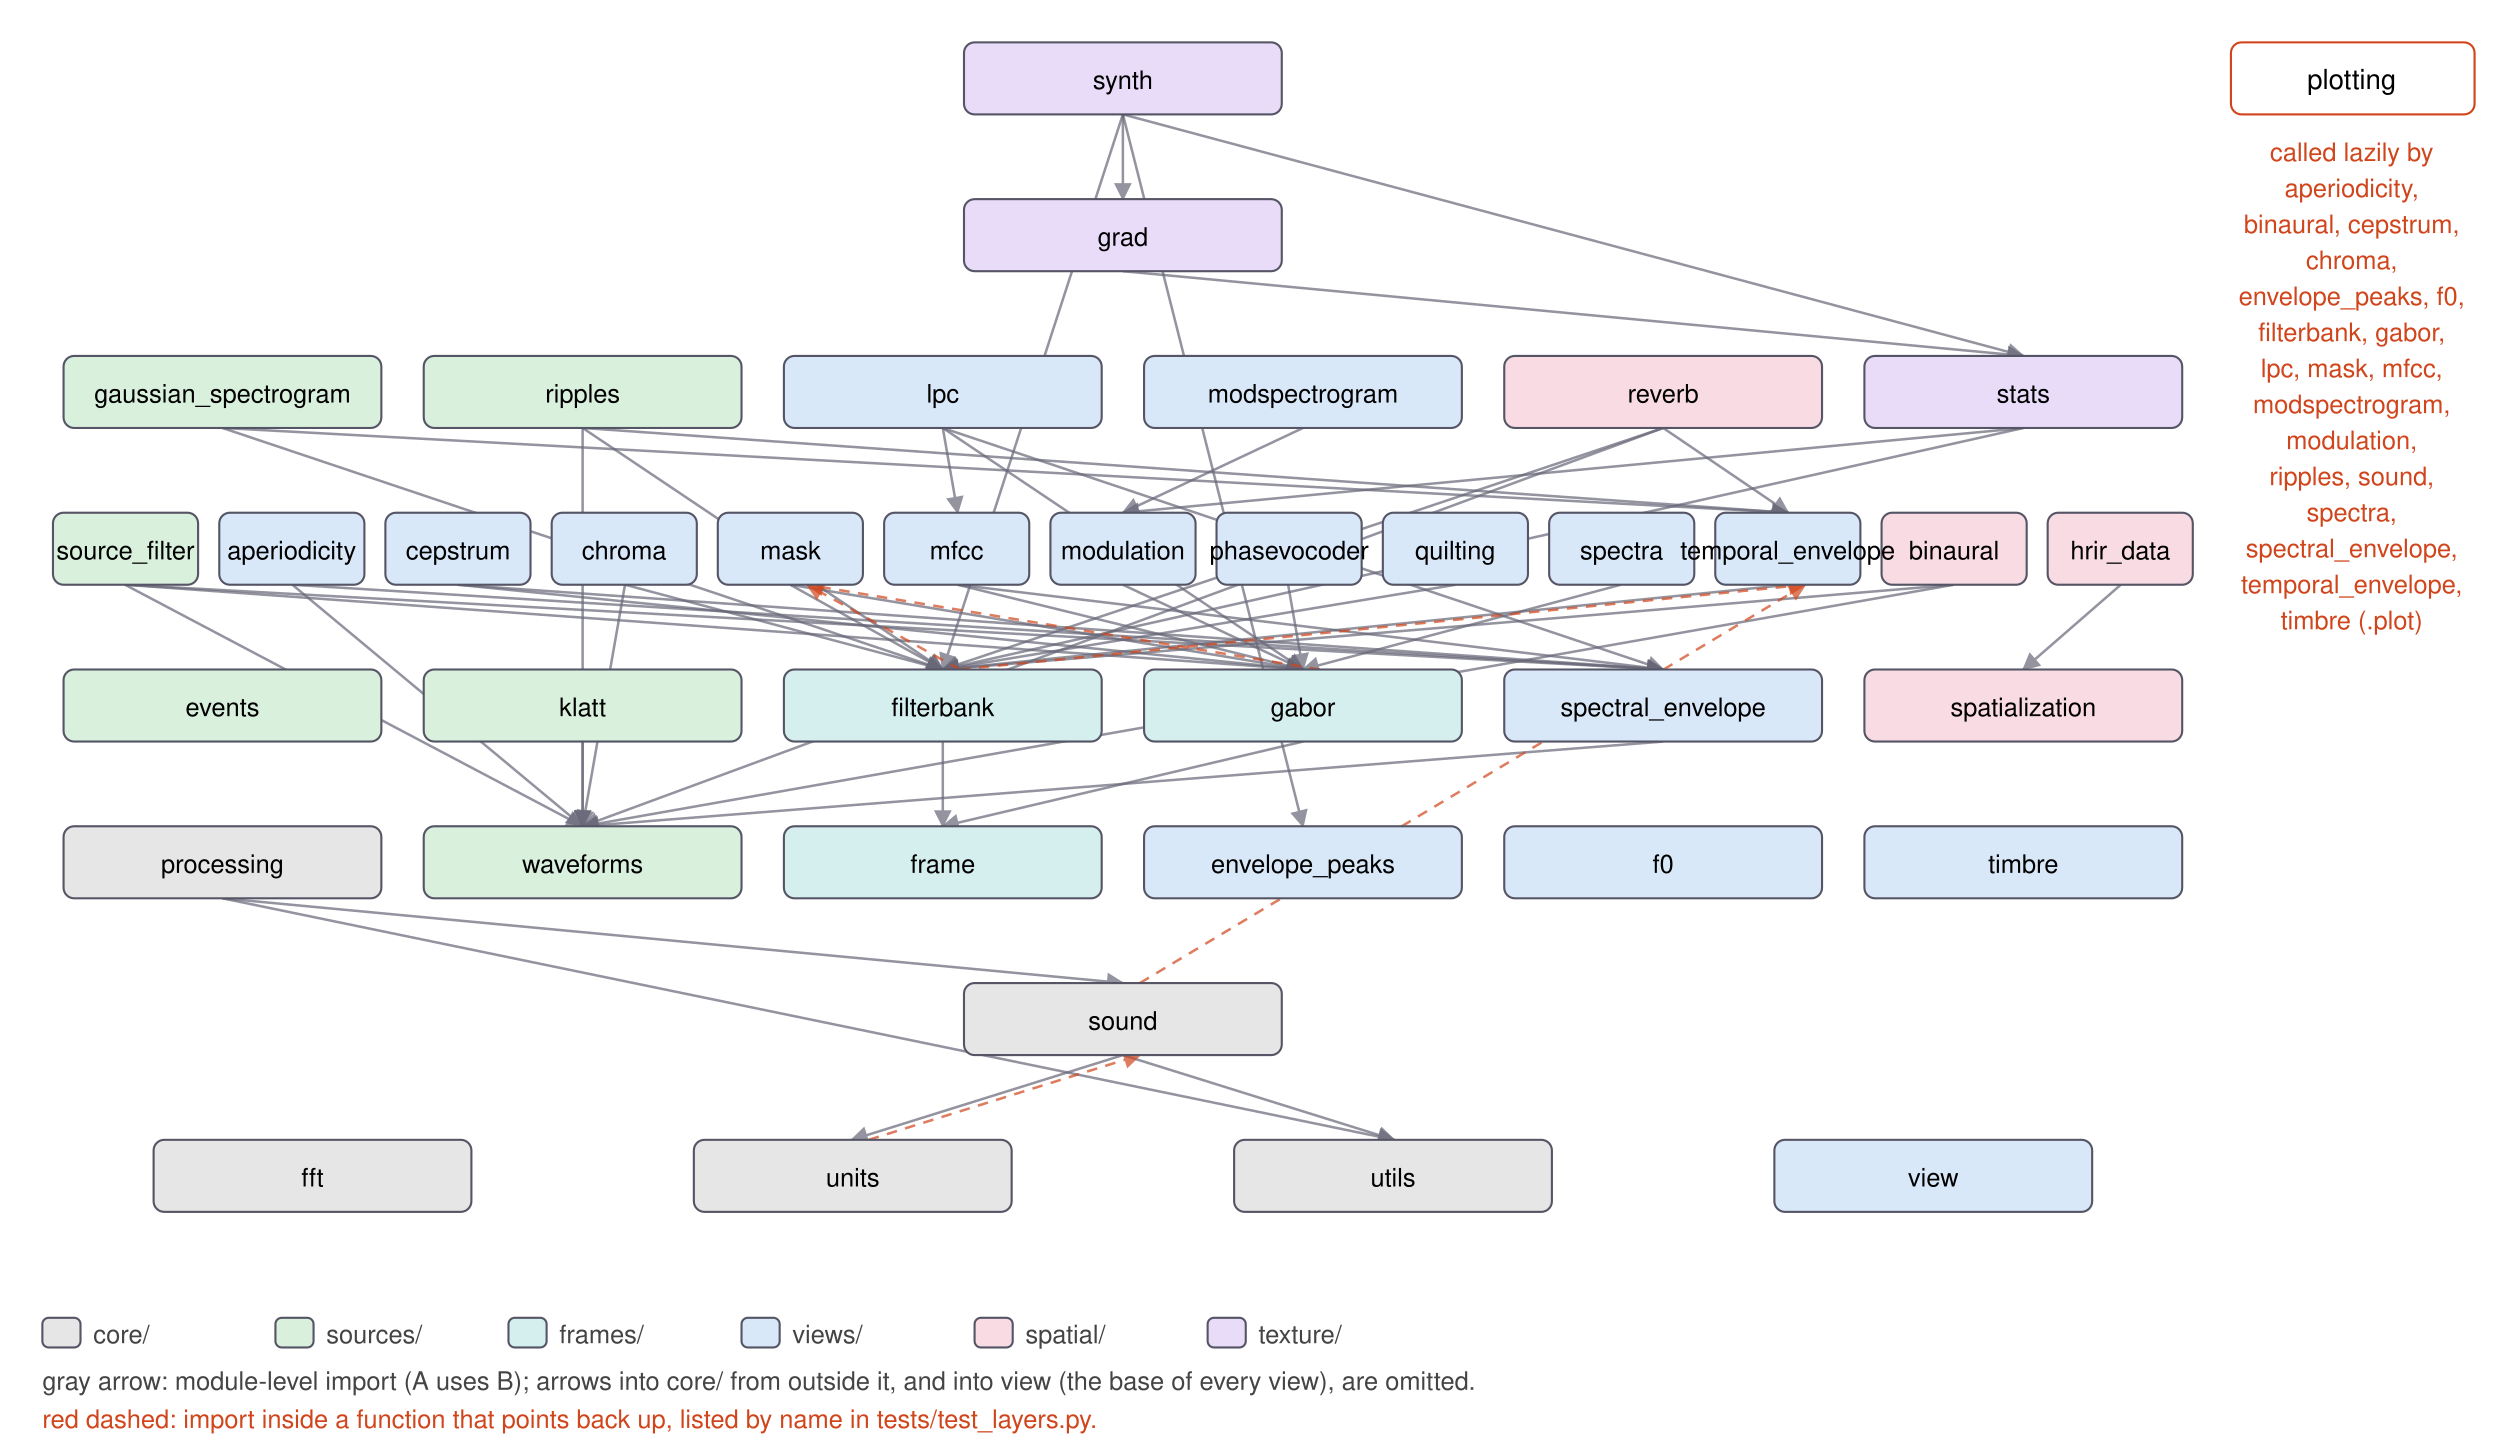
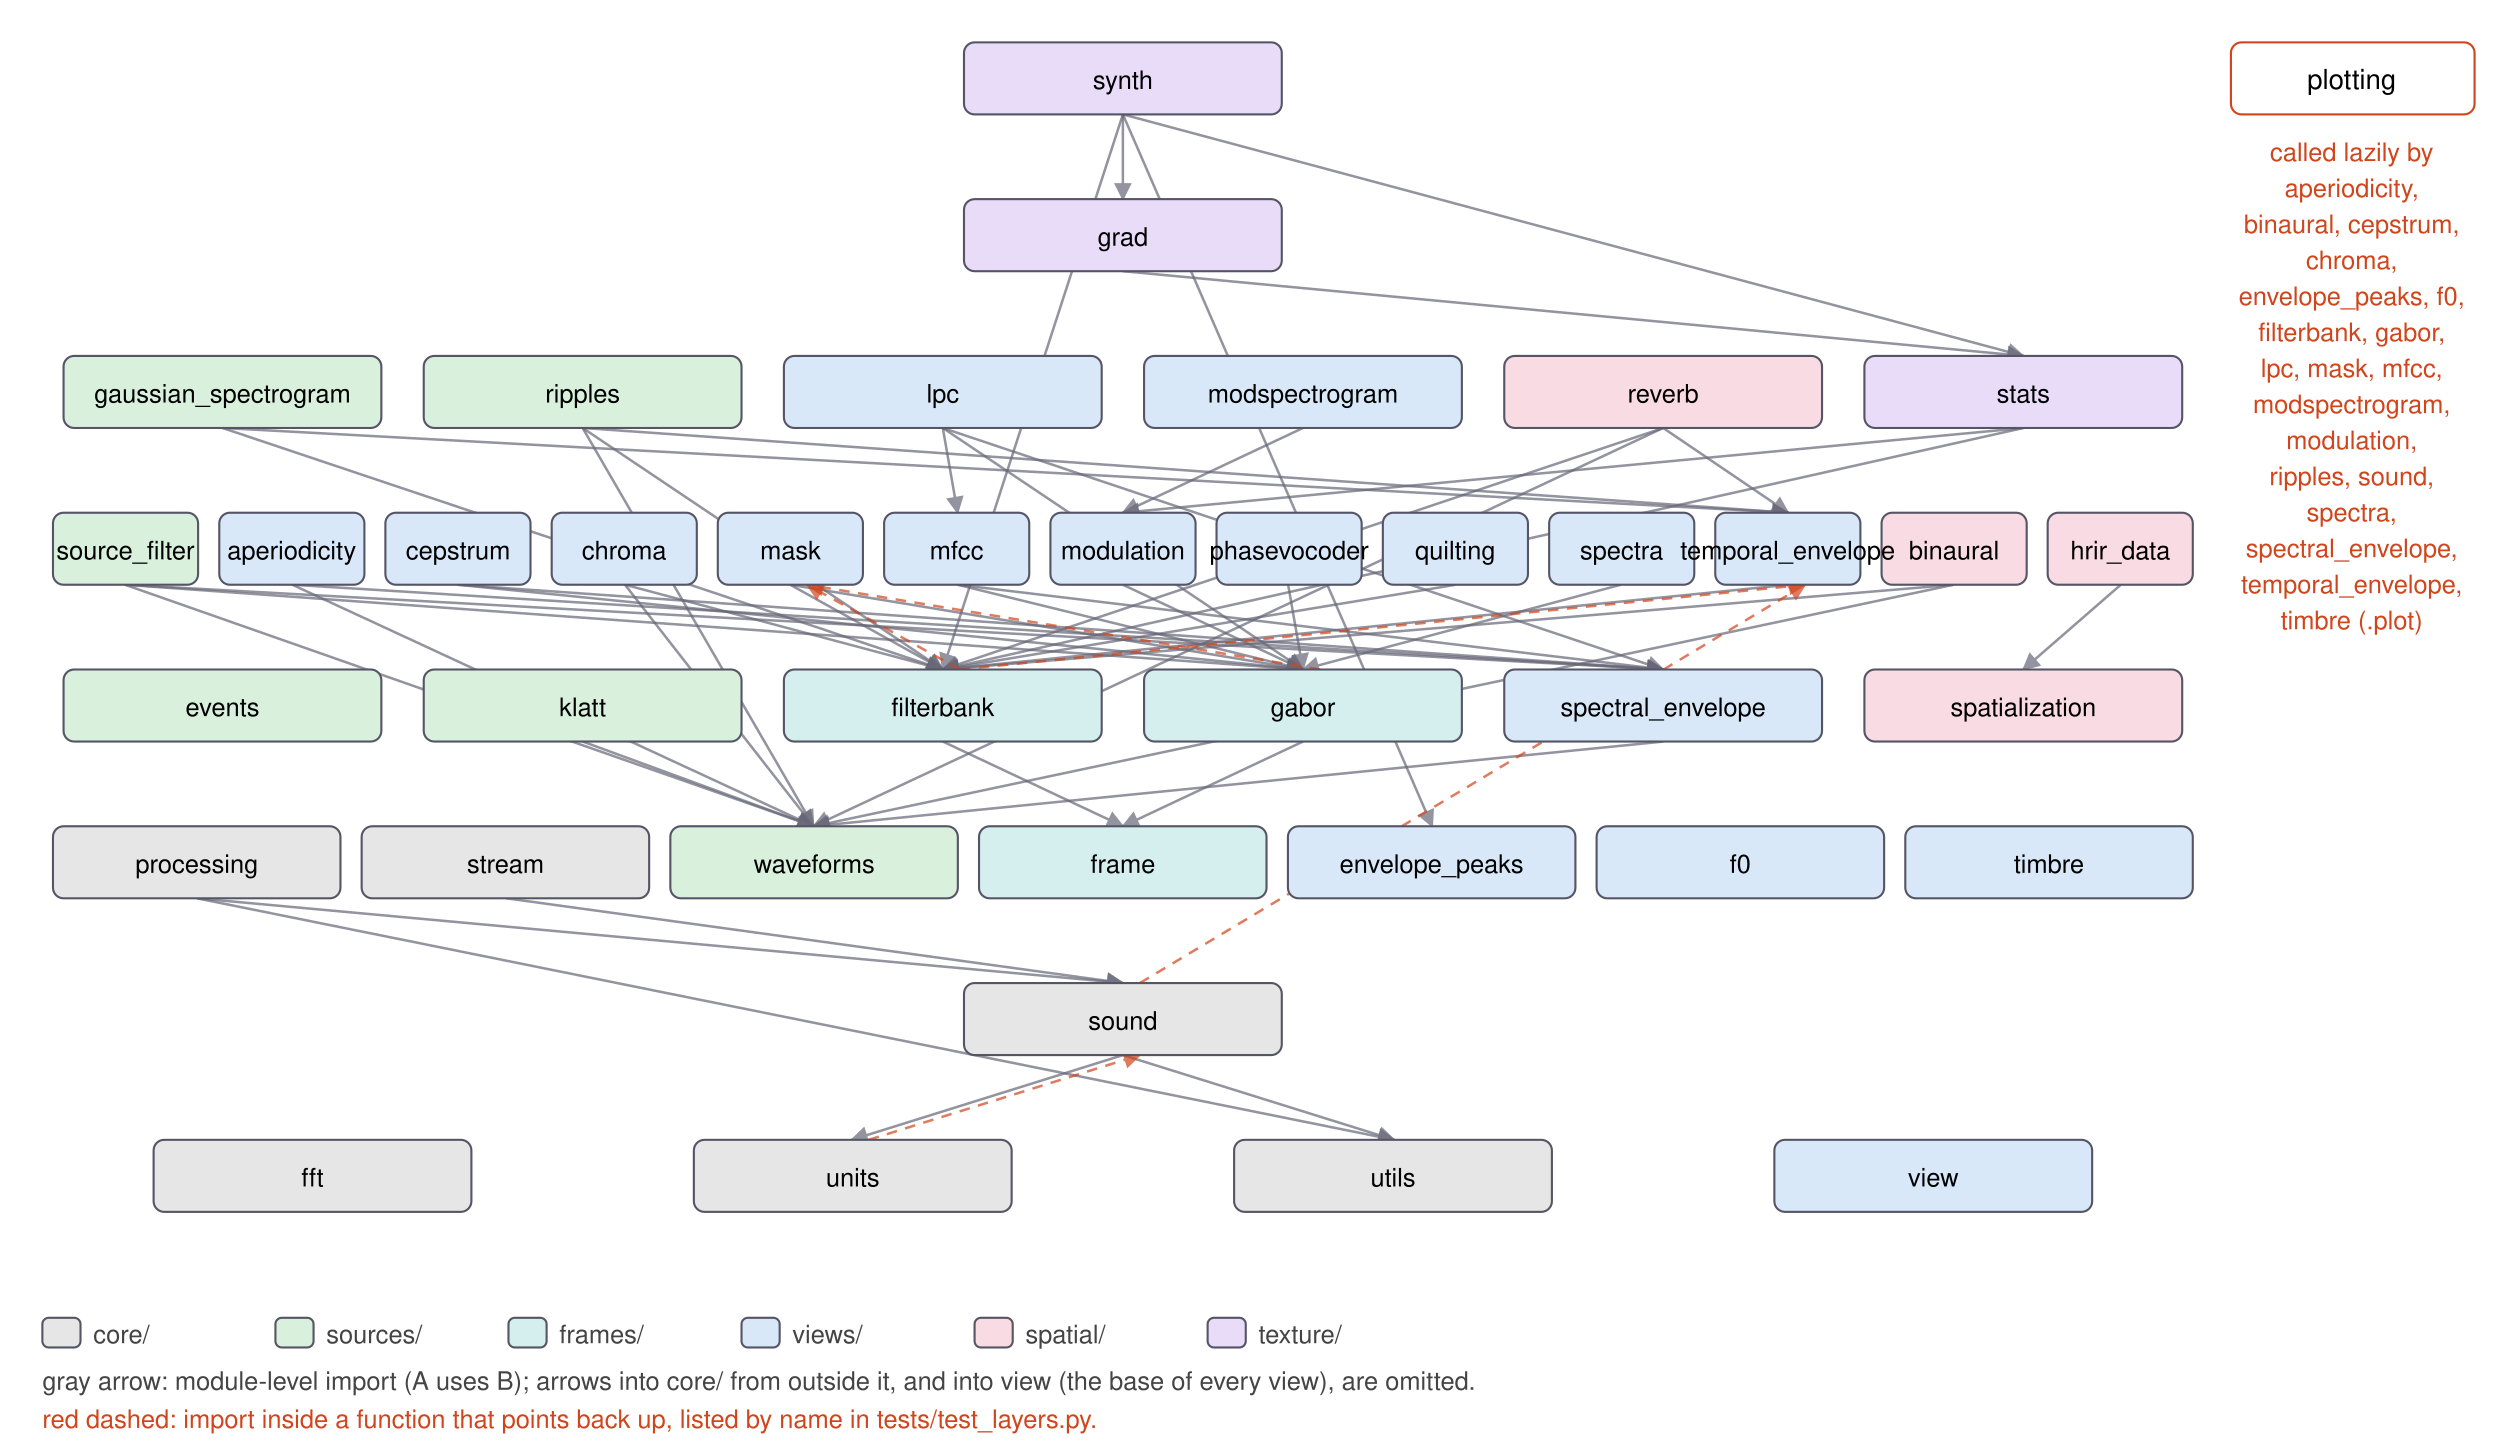
<svg xmlns="http://www.w3.org/2000/svg" viewBox="0 0 1180 682" font-family="Helvetica,Arial,sans-serif" font-size="13">
  <defs>
    <marker id="a" viewBox="0 0 10 10" refX="9" refY="5" markerWidth="7" markerHeight="7" orient="auto">
      <path d="M0,0L10,5L0,10z" fill="#667" />
    </marker>
    <marker id="r" viewBox="0 0 10 10" refX="9" refY="5" markerWidth="7" markerHeight="7" orient="auto">
      <path d="M0,0L10,5L0,10z" fill="#d0451b" />
    </marker>
  </defs>
  <rect width="1180" height="682" fill="#ffffff" />
-   <line x1="105" y1="424" x2="530" y2="464" stroke="#667" stroke-width="1.2" marker-end="url(#a)" opacity="0.7" />
-   <line x1="105" y1="424" x2="658" y2="538" stroke="#667" stroke-width="1.2" marker-end="url(#a)" opacity="0.7" />
+   <line x1="93" y1="424" x2="530" y2="464" stroke="#667" stroke-width="1.2" marker-end="url(#a)" opacity="0.7" />
+   <line x1="93" y1="424" x2="658" y2="538" stroke="#667" stroke-width="1.2" marker-end="url(#a)" opacity="0.7" />
  <line x1="530" y1="498" x2="402" y2="538" stroke="#667" stroke-width="1.2" marker-end="url(#a)" opacity="0.7" />
  <line x1="530" y1="498" x2="658" y2="538" stroke="#667" stroke-width="1.2" marker-end="url(#a)" opacity="0.7" />
-   <line x1="445" y1="350" x2="445" y2="390" stroke="#667" stroke-width="1.2" marker-end="url(#a)" opacity="0.7" />
-   <line x1="615" y1="350" x2="445" y2="390" stroke="#667" stroke-width="1.2" marker-end="url(#a)" opacity="0.7" />
+   <line x1="239" y1="424" x2="530" y2="464" stroke="#667" stroke-width="1.2" marker-end="url(#a)" opacity="0.7" />
+   <line x1="445" y1="350" x2="530" y2="390" stroke="#667" stroke-width="1.2" marker-end="url(#a)" opacity="0.7" />
+   <line x1="615" y1="350" x2="530" y2="390" stroke="#667" stroke-width="1.2" marker-end="url(#a)" opacity="0.7" />
  <line x1="105" y1="202" x2="445" y2="316" stroke="#667" stroke-width="1.2" marker-end="url(#a)" opacity="0.7" />
  <line x1="105" y1="202" x2="844" y2="242" stroke="#667" stroke-width="1.2" marker-end="url(#a)" opacity="0.7" />
-   <line x1="275" y1="350" x2="275" y2="390" stroke="#667" stroke-width="1.2" marker-end="url(#a)" opacity="0.7" />
+   <line x1="275" y1="350" x2="384" y2="390" stroke="#667" stroke-width="1.2" marker-end="url(#a)" opacity="0.7" />
  <line x1="275" y1="202" x2="445" y2="316" stroke="#667" stroke-width="1.2" marker-end="url(#a)" opacity="0.7" />
-   <line x1="275" y1="202" x2="275" y2="390" stroke="#667" stroke-width="1.2" marker-end="url(#a)" opacity="0.7" />
+   <line x1="275" y1="202" x2="384" y2="390" stroke="#667" stroke-width="1.2" marker-end="url(#a)" opacity="0.7" />
  <line x1="275" y1="202" x2="844" y2="242" stroke="#667" stroke-width="1.2" marker-end="url(#a)" opacity="0.7" />
  <line x1="59" y1="276" x2="615" y2="316" stroke="#667" stroke-width="1.2" marker-end="url(#a)" opacity="0.7" />
-   <line x1="59" y1="276" x2="275" y2="390" stroke="#667" stroke-width="1.2" marker-end="url(#a)" opacity="0.7" />
+   <line x1="59" y1="276" x2="384" y2="390" stroke="#667" stroke-width="1.2" marker-end="url(#a)" opacity="0.7" />
  <line x1="59" y1="276" x2="785" y2="316" stroke="#667" stroke-width="1.2" marker-end="url(#a)" opacity="0.7" />
  <line x1="922" y1="276" x2="445" y2="316" stroke="#667" stroke-width="1.2" marker-end="url(#a)" opacity="0.7" />
-   <line x1="922" y1="276" x2="275" y2="390" stroke="#667" stroke-width="1.2" marker-end="url(#a)" opacity="0.7" />
+   <line x1="922" y1="276" x2="384" y2="390" stroke="#667" stroke-width="1.2" marker-end="url(#a)" opacity="0.7" />
  <line x1="1001" y1="276" x2="955" y2="316" stroke="#667" stroke-width="1.2" marker-end="url(#a)" opacity="0.7" />
  <line x1="785" y1="202" x2="445" y2="316" stroke="#667" stroke-width="1.2" marker-end="url(#a)" opacity="0.7" />
-   <line x1="785" y1="202" x2="275" y2="390" stroke="#667" stroke-width="1.2" marker-end="url(#a)" opacity="0.7" />
+   <line x1="785" y1="202" x2="384" y2="390" stroke="#667" stroke-width="1.2" marker-end="url(#a)" opacity="0.7" />
  <line x1="785" y1="202" x2="844" y2="242" stroke="#667" stroke-width="1.2" marker-end="url(#a)" opacity="0.7" />
  <line x1="530" y1="128" x2="955" y2="168" stroke="#667" stroke-width="1.2" marker-end="url(#a)" opacity="0.7" />
  <line x1="955" y1="202" x2="445" y2="316" stroke="#667" stroke-width="1.2" marker-end="url(#a)" opacity="0.7" />
  <line x1="955" y1="202" x2="530" y2="242" stroke="#667" stroke-width="1.2" marker-end="url(#a)" opacity="0.7" />
  <line x1="530" y1="54" x2="445" y2="316" stroke="#667" stroke-width="1.2" marker-end="url(#a)" opacity="0.7" />
  <line x1="530" y1="54" x2="530" y2="94" stroke="#667" stroke-width="1.2" marker-end="url(#a)" opacity="0.7" />
  <line x1="530" y1="54" x2="955" y2="168" stroke="#667" stroke-width="1.2" marker-end="url(#a)" opacity="0.7" />
-   <line x1="530" y1="54" x2="615" y2="390" stroke="#667" stroke-width="1.2" marker-end="url(#a)" opacity="0.7" />
-   <line x1="138" y1="276" x2="275" y2="390" stroke="#667" stroke-width="1.2" marker-end="url(#a)" opacity="0.7" />
+   <line x1="530" y1="54" x2="676" y2="390" stroke="#667" stroke-width="1.2" marker-end="url(#a)" opacity="0.7" />
+   <line x1="138" y1="276" x2="384" y2="390" stroke="#667" stroke-width="1.2" marker-end="url(#a)" opacity="0.7" />
  <line x1="138" y1="276" x2="785" y2="316" stroke="#667" stroke-width="1.2" marker-end="url(#a)" opacity="0.7" />
  <line x1="216" y1="276" x2="615" y2="316" stroke="#667" stroke-width="1.2" marker-end="url(#a)" opacity="0.7" />
  <line x1="216" y1="276" x2="785" y2="316" stroke="#667" stroke-width="1.2" marker-end="url(#a)" opacity="0.7" />
  <line x1="295" y1="276" x2="445" y2="316" stroke="#667" stroke-width="1.2" marker-end="url(#a)" opacity="0.7" />
-   <line x1="295" y1="276" x2="275" y2="390" stroke="#667" stroke-width="1.2" marker-end="url(#a)" opacity="0.7" />
+   <line x1="295" y1="276" x2="384" y2="390" stroke="#667" stroke-width="1.2" marker-end="url(#a)" opacity="0.7" />
  <line x1="445" y1="202" x2="615" y2="316" stroke="#667" stroke-width="1.2" marker-end="url(#a)" opacity="0.7" />
  <line x1="445" y1="202" x2="452" y2="242" stroke="#667" stroke-width="1.2" marker-end="url(#a)" opacity="0.7" />
  <line x1="445" y1="202" x2="785" y2="316" stroke="#667" stroke-width="1.2" marker-end="url(#a)" opacity="0.7" />
  <line x1="373" y1="276" x2="445" y2="316" stroke="#667" stroke-width="1.2" marker-end="url(#a)" opacity="0.7" />
  <line x1="373" y1="276" x2="615" y2="316" stroke="#667" stroke-width="1.2" marker-end="url(#a)" opacity="0.7" />
  <line x1="452" y1="276" x2="615" y2="316" stroke="#667" stroke-width="1.2" marker-end="url(#a)" opacity="0.7" />
  <line x1="452" y1="276" x2="785" y2="316" stroke="#667" stroke-width="1.2" marker-end="url(#a)" opacity="0.7" />
  <line x1="615" y1="202" x2="530" y2="242" stroke="#667" stroke-width="1.2" marker-end="url(#a)" opacity="0.7" />
  <line x1="530" y1="276" x2="615" y2="316" stroke="#667" stroke-width="1.2" marker-end="url(#a)" opacity="0.7" />
  <line x1="608" y1="276" x2="615" y2="316" stroke="#667" stroke-width="1.2" marker-end="url(#a)" opacity="0.7" />
  <line x1="687" y1="276" x2="445" y2="316" stroke="#667" stroke-width="1.2" marker-end="url(#a)" opacity="0.7" />
  <line x1="765" y1="276" x2="615" y2="316" stroke="#667" stroke-width="1.2" marker-end="url(#a)" opacity="0.7" />
-   <line x1="785" y1="350" x2="275" y2="390" stroke="#667" stroke-width="1.2" marker-end="url(#a)" opacity="0.7" />
+   <line x1="785" y1="350" x2="384" y2="390" stroke="#667" stroke-width="1.2" marker-end="url(#a)" opacity="0.7" />
  <line x1="844" y1="276" x2="445" y2="316" stroke="#667" stroke-width="1.2" marker-end="url(#a)" opacity="0.7" />
  <line x1="538" y1="464" x2="852" y2="276" stroke="#d0451b" stroke-width="1.2" stroke-dasharray="5,4" marker-end="url(#r)" opacity="0.7" />
  <line x1="410" y1="538" x2="538" y2="498" stroke="#d0451b" stroke-width="1.2" stroke-dasharray="5,4" marker-end="url(#r)" opacity="0.7" />
  <line x1="453" y1="316" x2="381" y2="276" stroke="#d0451b" stroke-width="1.2" stroke-dasharray="5,4" marker-end="url(#r)" opacity="0.7" />
  <line x1="453" y1="316" x2="852" y2="276" stroke="#d0451b" stroke-width="1.2" stroke-dasharray="5,4" marker-end="url(#r)" opacity="0.7" />
  <line x1="623" y1="316" x2="381" y2="276" stroke="#d0451b" stroke-width="1.2" stroke-dasharray="5,4" marker-end="url(#r)" opacity="0.7" />
  <rect x="72.5" y="538" width="150.0" height="34" rx="5" fill="#e6e6e6" stroke="#556" />
  <text x="147.5" y="560" text-anchor="middle" font-size="12">fft</text>
-   <rect x="30.0" y="390" width="150.0" height="34" rx="5" fill="#e6e6e6" stroke="#556" />
-   <text x="105.0" y="412" text-anchor="middle" font-size="12">processing</text>
+   <rect x="25.0" y="390" width="135.7" height="34" rx="5" fill="#e6e6e6" stroke="#556" />
+   <text x="92.9" y="412" text-anchor="middle" font-size="12">processing</text>
  <rect x="455.0" y="464" width="150.0" height="34" rx="5" fill="#e6e6e6" stroke="#556" />
  <text x="530.0" y="486" text-anchor="middle" font-size="12">sound</text>
+   <rect x="170.7" y="390" width="135.7" height="34" rx="5" fill="#e6e6e6" stroke="#556" />
+   <text x="238.6" y="412" text-anchor="middle" font-size="12">stream</text>
  <rect x="327.5" y="538" width="150.0" height="34" rx="5" fill="#e6e6e6" stroke="#556" />
  <text x="402.5" y="560" text-anchor="middle" font-size="12">units</text>
  <rect x="582.5" y="538" width="150.0" height="34" rx="5" fill="#e6e6e6" stroke="#556" />
  <text x="657.5" y="560" text-anchor="middle" font-size="12">utils</text>
  <rect x="370.0" y="316" width="150.0" height="34" rx="5" fill="#d5eeee" stroke="#556" />
  <text x="445.0" y="338" text-anchor="middle" font-size="12">filterbank</text>
-   <rect x="370.0" y="390" width="150.0" height="34" rx="5" fill="#d5eeee" stroke="#556" />
-   <text x="445.0" y="412" text-anchor="middle" font-size="12">frame</text>
+   <rect x="462.1" y="390" width="135.7" height="34" rx="5" fill="#d5eeee" stroke="#556" />
+   <text x="530.0" y="412" text-anchor="middle" font-size="12">frame</text>
  <rect x="540.0" y="316" width="150.0" height="34" rx="5" fill="#d5eeee" stroke="#556" />
  <text x="615.0" y="338" text-anchor="middle" font-size="12">gabor</text>
  <rect x="30.0" y="316" width="150.0" height="34" rx="5" fill="#d9f0dd" stroke="#556" />
  <text x="105.0" y="338" text-anchor="middle" font-size="12">events</text>
  <rect x="30.0" y="168" width="150.0" height="34" rx="5" fill="#d9f0dd" stroke="#556" />
  <text x="105.0" y="190" text-anchor="middle" font-size="12">gaussian_spectrogram</text>
  <rect x="200.0" y="316" width="150.0" height="34" rx="5" fill="#d9f0dd" stroke="#556" />
  <text x="275.0" y="338" text-anchor="middle" font-size="12">klatt</text>
  <rect x="200.0" y="168" width="150.0" height="34" rx="5" fill="#d9f0dd" stroke="#556" />
  <text x="275.0" y="190" text-anchor="middle" font-size="12">ripples</text>
  <rect x="25.0" y="242" width="68.5" height="34" rx="5" fill="#d9f0dd" stroke="#556" />
  <text x="59.2" y="264" text-anchor="middle" font-size="12">source_filter</text>
-   <rect x="200.0" y="390" width="150.0" height="34" rx="5" fill="#d9f0dd" stroke="#556" />
-   <text x="275.0" y="412" text-anchor="middle" font-size="12">waveforms</text>
+   <rect x="316.4" y="390" width="135.7" height="34" rx="5" fill="#d9f0dd" stroke="#556" />
+   <text x="384.3" y="412" text-anchor="middle" font-size="12">waveforms</text>
  <rect x="888.1" y="242" width="68.5" height="34" rx="5" fill="#f8dbe3" stroke="#556" />
  <text x="922.3" y="264" text-anchor="middle" font-size="12">binaural</text>
  <rect x="966.5" y="242" width="68.5" height="34" rx="5" fill="#f8dbe3" stroke="#556" />
  <text x="1000.8" y="264" text-anchor="middle" font-size="12">hrir_data</text>
  <rect x="710.0" y="168" width="150.0" height="34" rx="5" fill="#f8dbe3" stroke="#556" />
  <text x="785.0" y="190" text-anchor="middle" font-size="12">reverb</text>
  <rect x="880.0" y="316" width="150.0" height="34" rx="5" fill="#f8dbe3" stroke="#556" />
  <text x="955.0" y="338" text-anchor="middle" font-size="12">spatialization</text>
  <rect x="455.0" y="94" width="150.0" height="34" rx="5" fill="#e8dcf8" stroke="#556" />
  <text x="530.0" y="116" text-anchor="middle" font-size="12">grad</text>
  <rect x="880.0" y="168" width="150.0" height="34" rx="5" fill="#e8dcf8" stroke="#556" />
  <text x="955.0" y="190" text-anchor="middle" font-size="12">stats</text>
  <rect x="455.0" y="20" width="150.0" height="34" rx="5" fill="#e8dcf8" stroke="#556" />
  <text x="530.0" y="42" text-anchor="middle" font-size="12">synth</text>
  <rect x="103.5" y="242" width="68.5" height="34" rx="5" fill="#d8e8f8" stroke="#556" />
  <text x="137.7" y="264" text-anchor="middle" font-size="12">aperiodicity</text>
  <rect x="181.9" y="242" width="68.5" height="34" rx="5" fill="#d8e8f8" stroke="#556" />
  <text x="216.2" y="264" text-anchor="middle" font-size="12">cepstrum</text>
  <rect x="260.4" y="242" width="68.5" height="34" rx="5" fill="#d8e8f8" stroke="#556" />
  <text x="294.6" y="264" text-anchor="middle" font-size="12">chroma</text>
-   <rect x="540.0" y="390" width="150.0" height="34" rx="5" fill="#d8e8f8" stroke="#556" />
-   <text x="615.0" y="412" text-anchor="middle" font-size="12">envelope_peaks</text>
-   <rect x="710.0" y="390" width="150.0" height="34" rx="5" fill="#d8e8f8" stroke="#556" />
-   <text x="785.0" y="412" text-anchor="middle" font-size="12">f0</text>
+   <rect x="607.9" y="390" width="135.7" height="34" rx="5" fill="#d8e8f8" stroke="#556" />
+   <text x="675.7" y="412" text-anchor="middle" font-size="12">envelope_peaks</text>
+   <rect x="753.6" y="390" width="135.7" height="34" rx="5" fill="#d8e8f8" stroke="#556" />
+   <text x="821.4" y="412" text-anchor="middle" font-size="12">f0</text>
  <rect x="370.0" y="168" width="150.0" height="34" rx="5" fill="#d8e8f8" stroke="#556" />
  <text x="445.0" y="190" text-anchor="middle" font-size="12">lpc</text>
  <rect x="338.8" y="242" width="68.5" height="34" rx="5" fill="#d8e8f8" stroke="#556" />
  <text x="373.1" y="264" text-anchor="middle" font-size="12">mask</text>
  <rect x="417.3" y="242" width="68.5" height="34" rx="5" fill="#d8e8f8" stroke="#556" />
  <text x="451.5" y="264" text-anchor="middle" font-size="12">mfcc</text>
  <rect x="540.0" y="168" width="150.0" height="34" rx="5" fill="#d8e8f8" stroke="#556" />
  <text x="615.0" y="190" text-anchor="middle" font-size="12">modspectrogram</text>
  <rect x="495.8" y="242" width="68.5" height="34" rx="5" fill="#d8e8f8" stroke="#556" />
  <text x="530.0" y="264" text-anchor="middle" font-size="12">modulation</text>
  <rect x="574.2" y="242" width="68.5" height="34" rx="5" fill="#d8e8f8" stroke="#556" />
  <text x="608.5" y="264" text-anchor="middle" font-size="12">phasevocoder</text>
  <rect x="652.7" y="242" width="68.5" height="34" rx="5" fill="#d8e8f8" stroke="#556" />
  <text x="686.9" y="264" text-anchor="middle" font-size="12">quilting</text>
  <rect x="731.2" y="242" width="68.5" height="34" rx="5" fill="#d8e8f8" stroke="#556" />
  <text x="765.4" y="264" text-anchor="middle" font-size="12">spectra</text>
  <rect x="710.0" y="316" width="150.0" height="34" rx="5" fill="#d8e8f8" stroke="#556" />
  <text x="785.0" y="338" text-anchor="middle" font-size="12">spectral_envelope</text>
  <rect x="809.6" y="242" width="68.5" height="34" rx="5" fill="#d8e8f8" stroke="#556" />
  <text x="843.8" y="264" text-anchor="middle" font-size="12">temporal_envelope</text>
-   <rect x="880.0" y="390" width="150.0" height="34" rx="5" fill="#d8e8f8" stroke="#556" />
-   <text x="955.0" y="412" text-anchor="middle" font-size="12">timbre</text>
+   <rect x="899.3" y="390" width="135.7" height="34" rx="5" fill="#d8e8f8" stroke="#556" />
+   <text x="967.1" y="412" text-anchor="middle" font-size="12">timbre</text>
  <rect x="837.5" y="538" width="150.0" height="34" rx="5" fill="#d8e8f8" stroke="#556" />
  <text x="912.5" y="560" text-anchor="middle" font-size="12">view</text>
  <rect x="1053" y="20" width="115" height="34" rx="5" fill="#fff" stroke="#d0451b" />
  <text x="1110" y="42" text-anchor="middle">plotting</text>
  <text x="1110" y="76" text-anchor="middle" font-size="12" fill="#d0451b">called lazily by</text>
  <text x="1110" y="93" text-anchor="middle" font-size="12" fill="#d0451b">aperiodicity,</text>
  <text x="1110" y="110" text-anchor="middle" font-size="12" fill="#d0451b">binaural, cepstrum,</text>
  <text x="1110" y="127" text-anchor="middle" font-size="12" fill="#d0451b">chroma,</text>
  <text x="1110" y="144" text-anchor="middle" font-size="12" fill="#d0451b">envelope_peaks, f0,</text>
  <text x="1110" y="161" text-anchor="middle" font-size="12" fill="#d0451b">filterbank, gabor,</text>
  <text x="1110" y="178" text-anchor="middle" font-size="12" fill="#d0451b">lpc, mask, mfcc,</text>
  <text x="1110" y="195" text-anchor="middle" font-size="12" fill="#d0451b">modspectrogram,</text>
  <text x="1110" y="212" text-anchor="middle" font-size="12" fill="#d0451b">modulation,</text>
  <text x="1110" y="229" text-anchor="middle" font-size="12" fill="#d0451b">ripples, sound,</text>
  <text x="1110" y="246" text-anchor="middle" font-size="12" fill="#d0451b">spectra,</text>
  <text x="1110" y="263" text-anchor="middle" font-size="12" fill="#d0451b">spectral_envelope,</text>
  <text x="1110" y="280" text-anchor="middle" font-size="12" fill="#d0451b">temporal_envelope,</text>
  <text x="1110" y="297" text-anchor="middle" font-size="12" fill="#d0451b">timbre (.plot)</text>
  <rect x="20" y="622" width="18" height="14" rx="3" fill="#e6e6e6" stroke="#556" />
  <text x="44" y="634" font-size="12" fill="#444">core/</text>
  <rect x="130" y="622" width="18" height="14" rx="3" fill="#d9f0dd" stroke="#556" />
  <text x="154" y="634" font-size="12" fill="#444">sources/</text>
  <rect x="240" y="622" width="18" height="14" rx="3" fill="#d5eeee" stroke="#556" />
  <text x="264" y="634" font-size="12" fill="#444">frames/</text>
  <rect x="350" y="622" width="18" height="14" rx="3" fill="#d8e8f8" stroke="#556" />
  <text x="374" y="634" font-size="12" fill="#444">views/</text>
  <rect x="460" y="622" width="18" height="14" rx="3" fill="#f8dbe3" stroke="#556" />
  <text x="484" y="634" font-size="12" fill="#444">spatial/</text>
  <rect x="570" y="622" width="18" height="14" rx="3" fill="#e8dcf8" stroke="#556" />
  <text x="594" y="634" font-size="12" fill="#444">texture/</text>
  <text x="20" y="656" font-size="12" fill="#444">gray arrow: module-level import (A uses B); arrows into core/ from outside it, and into view (the base of every view), are omitted.</text>
  <text x="20" y="674" font-size="12" fill="#d0451b">red dashed: import inside a function that points back up, listed by name in tests/test_layers.py.</text>
</svg>
